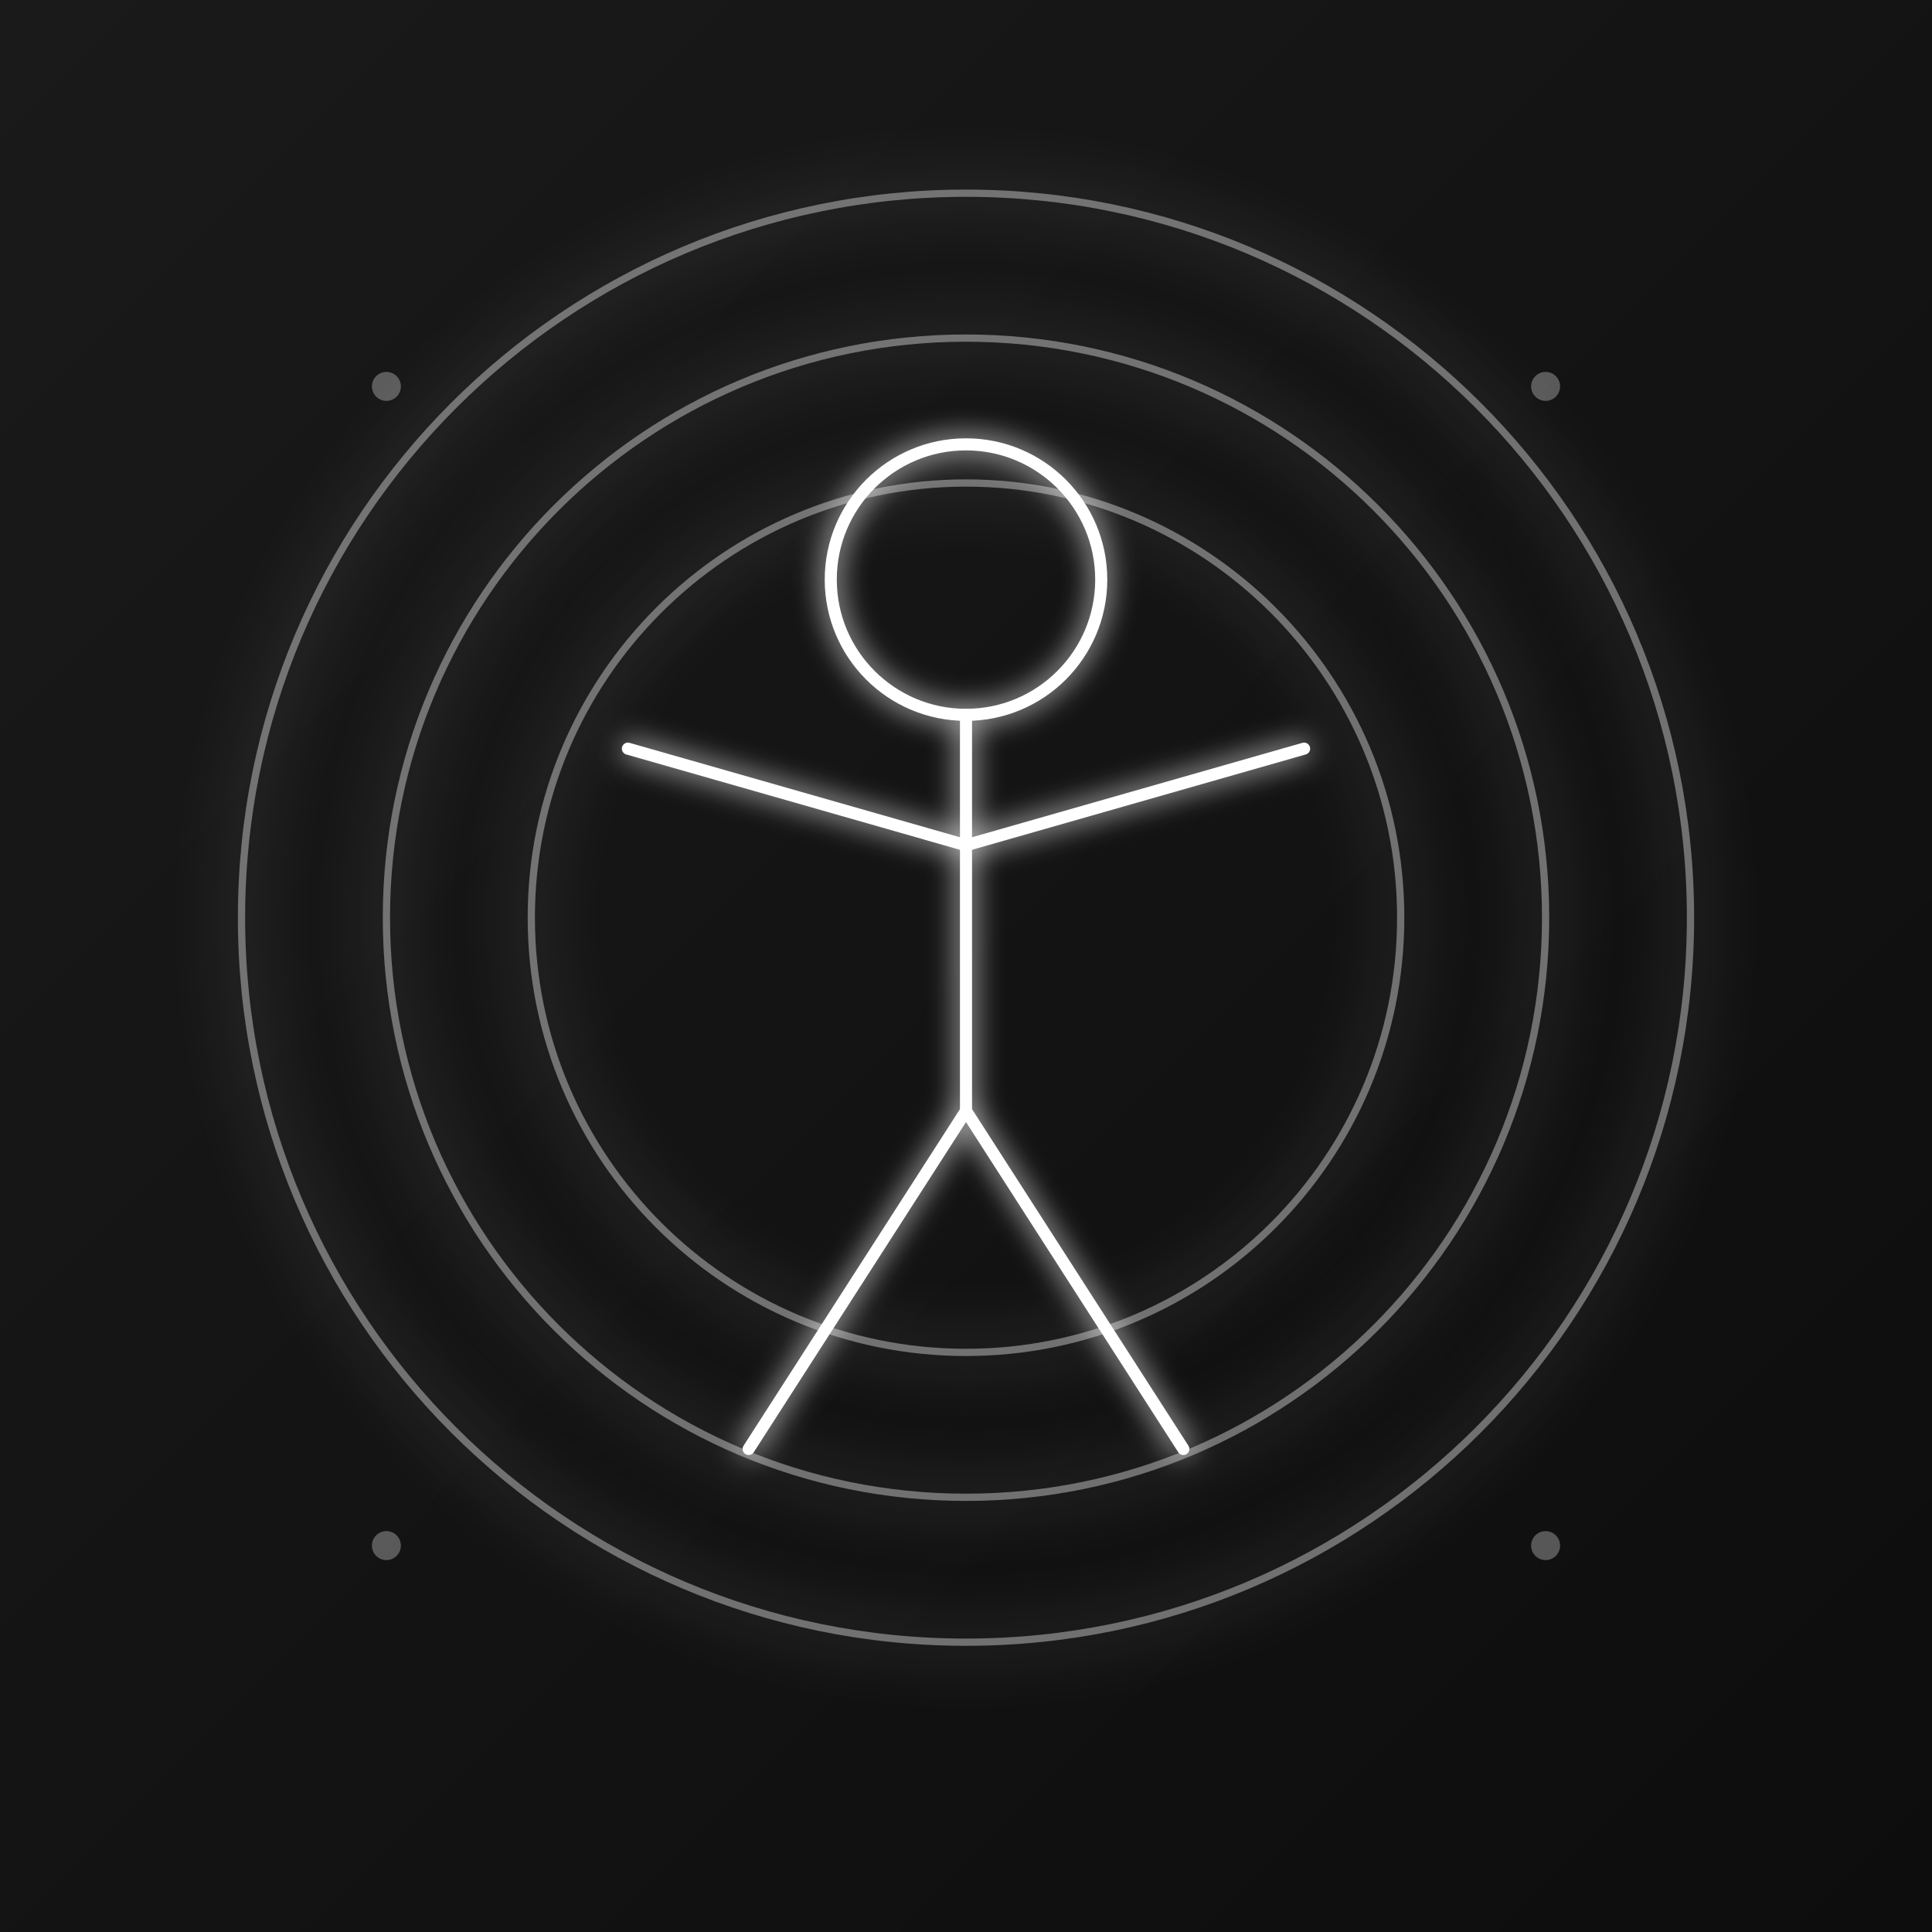
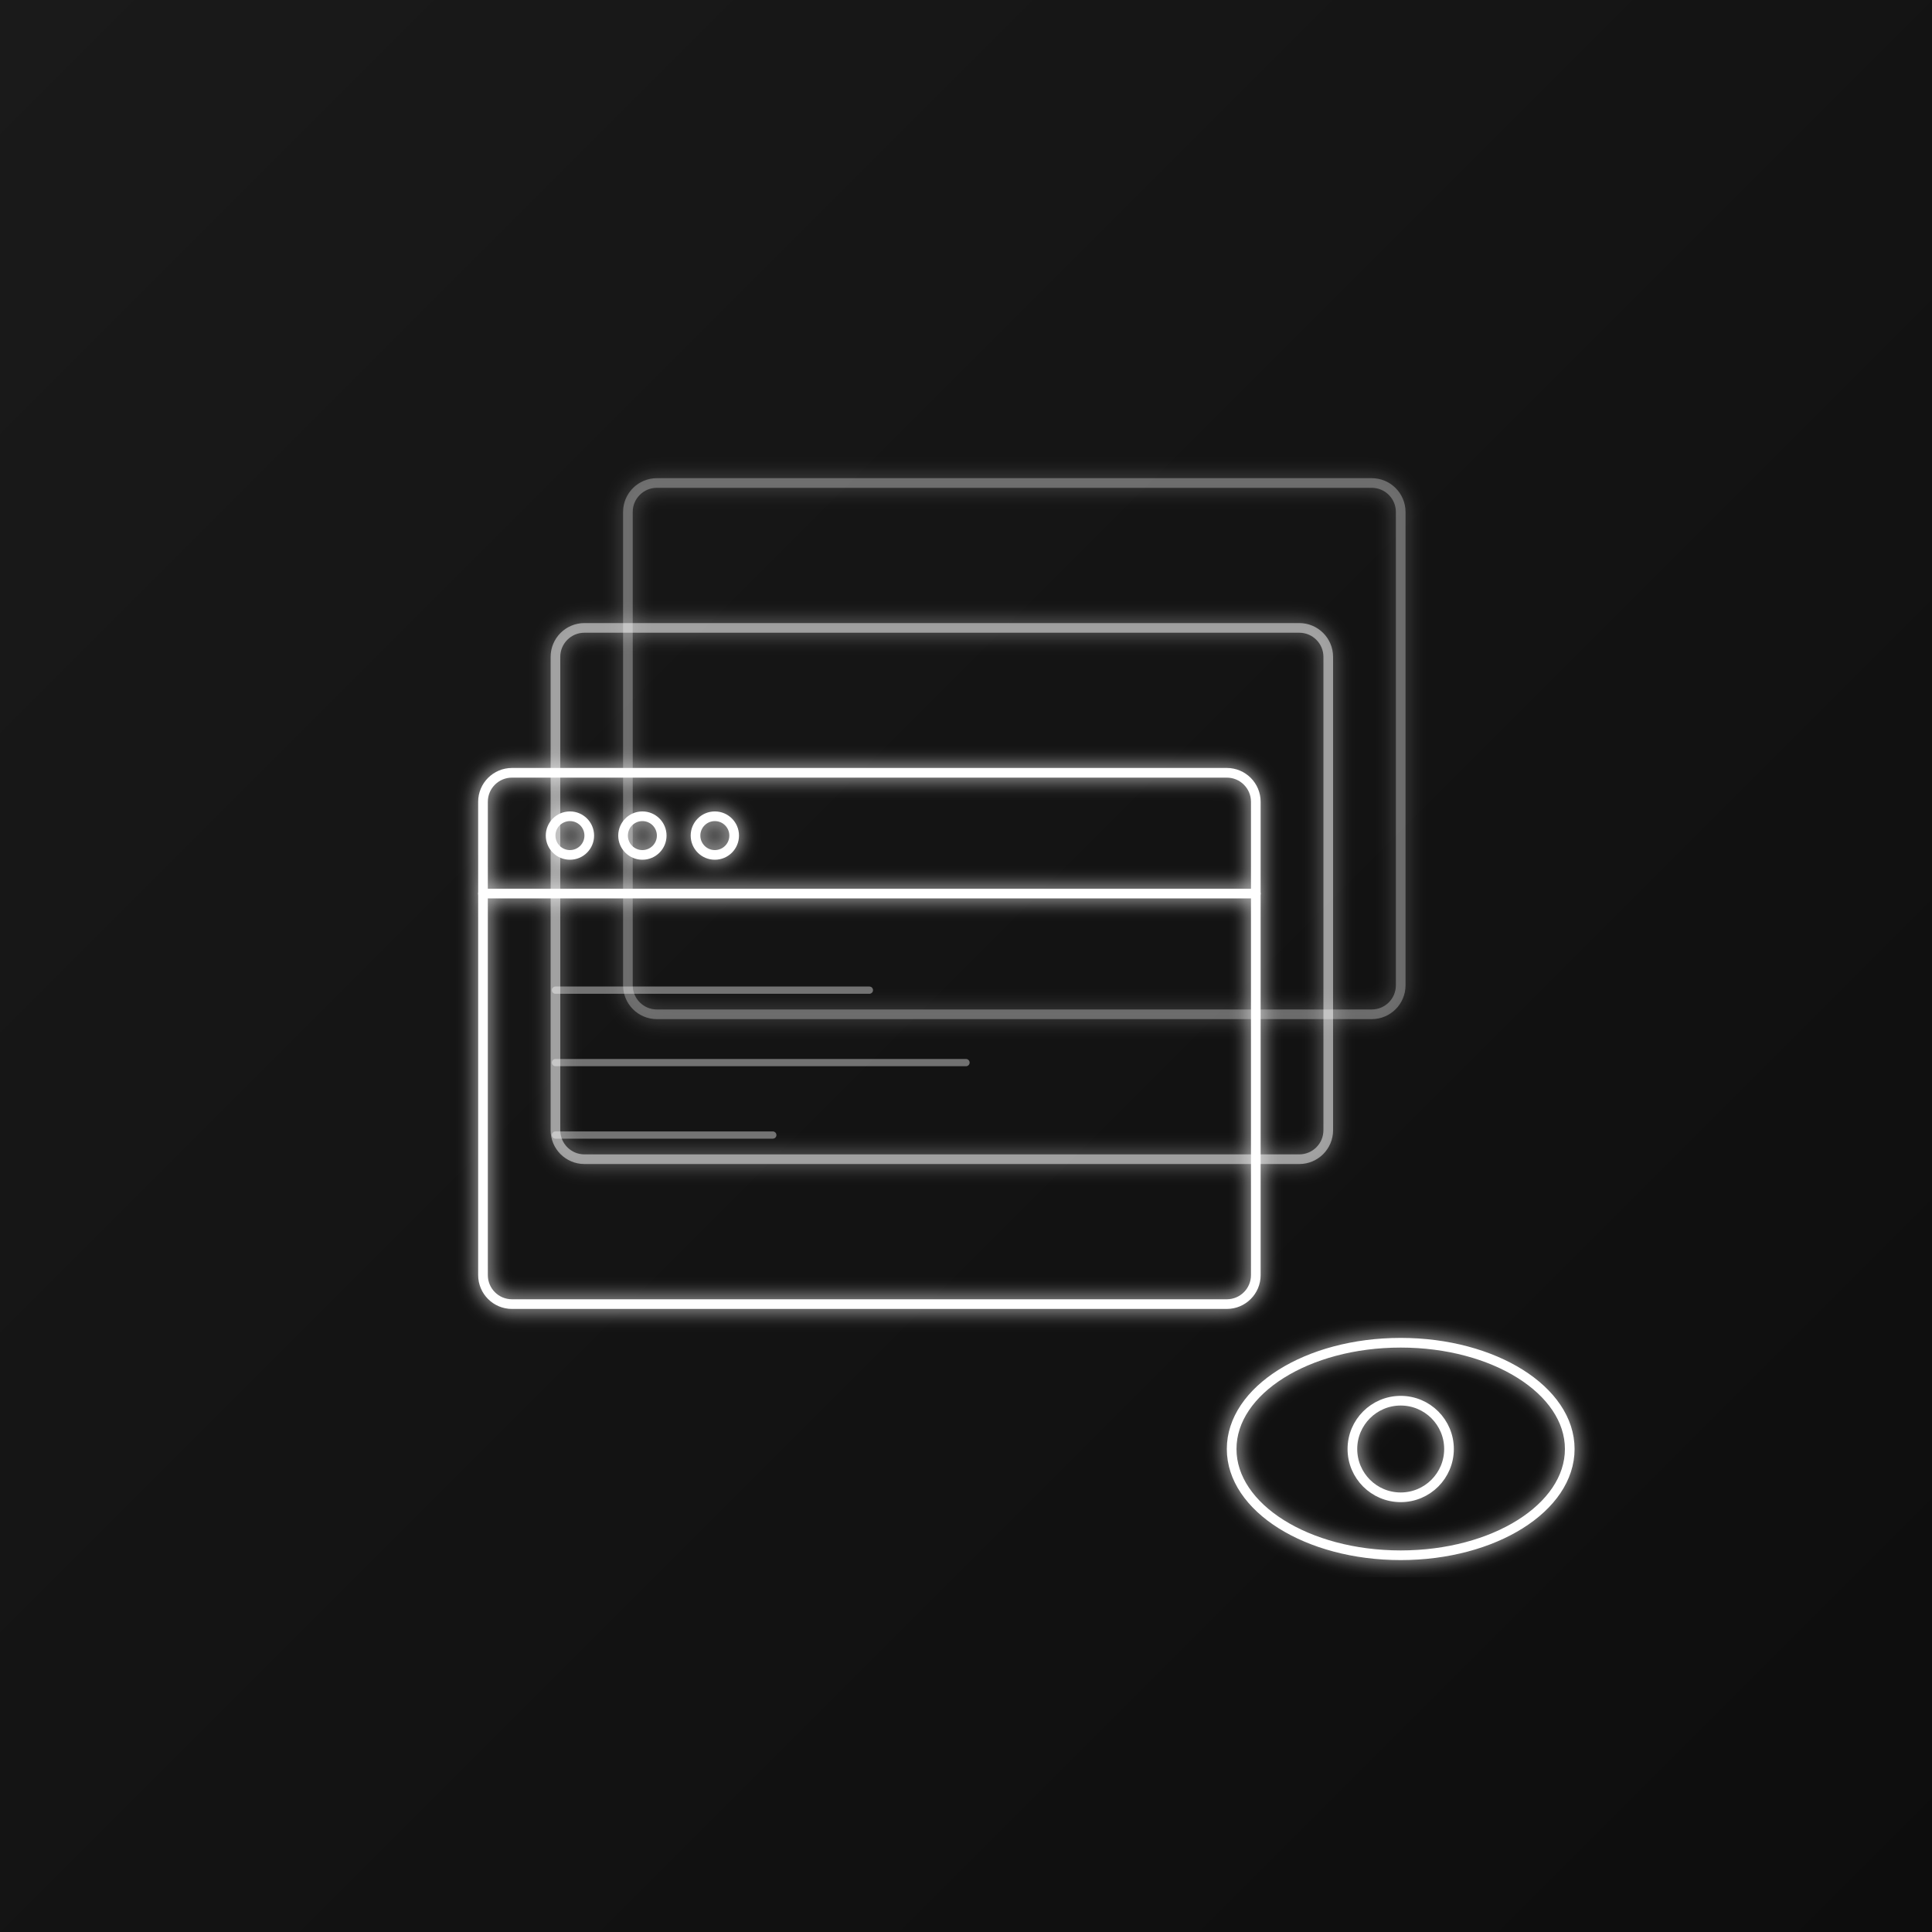
<svg xmlns="http://www.w3.org/2000/svg" viewBox="0 0 400 400">
  <defs>
    <linearGradient id="bgGrad" x1="0%" y1="0%" x2="100%" y2="100%">
      <stop offset="0%" style="stop-color:#1a1a1a" />
      <stop offset="100%" style="stop-color:#0d0d0d" />
    </linearGradient>
    <filter id="glow">
-       <feGaussianBlur stdDeviation="3" result="coloredBlur" />
-       <feMerge>
-         <feMergeNode in="coloredBlur" />
-         <feMergeNode in="SourceGraphic" />
-       </feMerge>
-     </filter>
-     <filter id="softGlow">
-       <feGaussianBlur stdDeviation="6" result="coloredBlur" />
+       <feGaussianBlur stdDeviation="2" result="coloredBlur" />
      <feMerge>
        <feMergeNode in="coloredBlur" />
        <feMergeNode in="SourceGraphic" />
      </feMerge>
    </filter>
  </defs>
  <rect width="400" height="400" fill="url(#bgGrad)" />
-   <g filter="url(#glow)" stroke="#ffffff" stroke-width="2.5" fill="none" stroke-linecap="round" stroke-linejoin="round">
-     <circle cx="200" cy="120" r="28" />
-     <line x1="200" y1="148" x2="200" y2="230" />
-     <line x1="200" y1="175" x2="130" y2="155" />
-     <line x1="200" y1="175" x2="270" y2="155" />
-     <line x1="200" y1="230" x2="155" y2="300" />
-     <line x1="200" y1="230" x2="245" y2="300" />
+   <g filter="url(#glow)" stroke="#ffffff" stroke-width="2" fill="none" stroke-linecap="round" stroke-linejoin="round">
+     <rect x="130" y="100" width="160" height="110" rx="6" opacity="0.3" />
+     <rect x="115" y="130" width="160" height="110" rx="6" opacity="0.5" />
+     <rect x="100" y="160" width="160" height="110" rx="6" />
+     <line x1="100" y1="185" x2="260" y2="185" />
+     <circle cx="118" cy="173" r="4" />
+     <circle cx="133" cy="173" r="4" />
+     <circle cx="148" cy="173" r="4" />
  </g>
-   <g filter="url(#softGlow)" stroke="#ffffff" stroke-width="1.5" fill="none" opacity="0.4">
-     <circle cx="200" cy="190" r="90" />
-     <circle cx="200" cy="190" r="120" />
-     <circle cx="200" cy="190" r="150" />
+   <g stroke="#ffffff" stroke-width="1.5" stroke-linecap="round" opacity="0.4">
+     <line x1="115" y1="205" x2="180" y2="205" />
+     <line x1="115" y1="220" x2="200" y2="220" />
+     <line x1="115" y1="235" x2="160" y2="235" />
  </g>
-   <g fill="#ffffff" opacity="0.3">
-     <circle cx="80" cy="80" r="3" />
-     <circle cx="320" cy="80" r="3" />
-     <circle cx="80" cy="320" r="3" />
-     <circle cx="320" cy="320" r="3" />
+   <g filter="url(#glow)" stroke="#ffffff" stroke-width="2" fill="none" stroke-linecap="round" stroke-linejoin="round">
+     <ellipse cx="290" cy="300" rx="35" ry="22" />
+     <circle cx="290" cy="300" r="10" />
  </g>
</svg>
